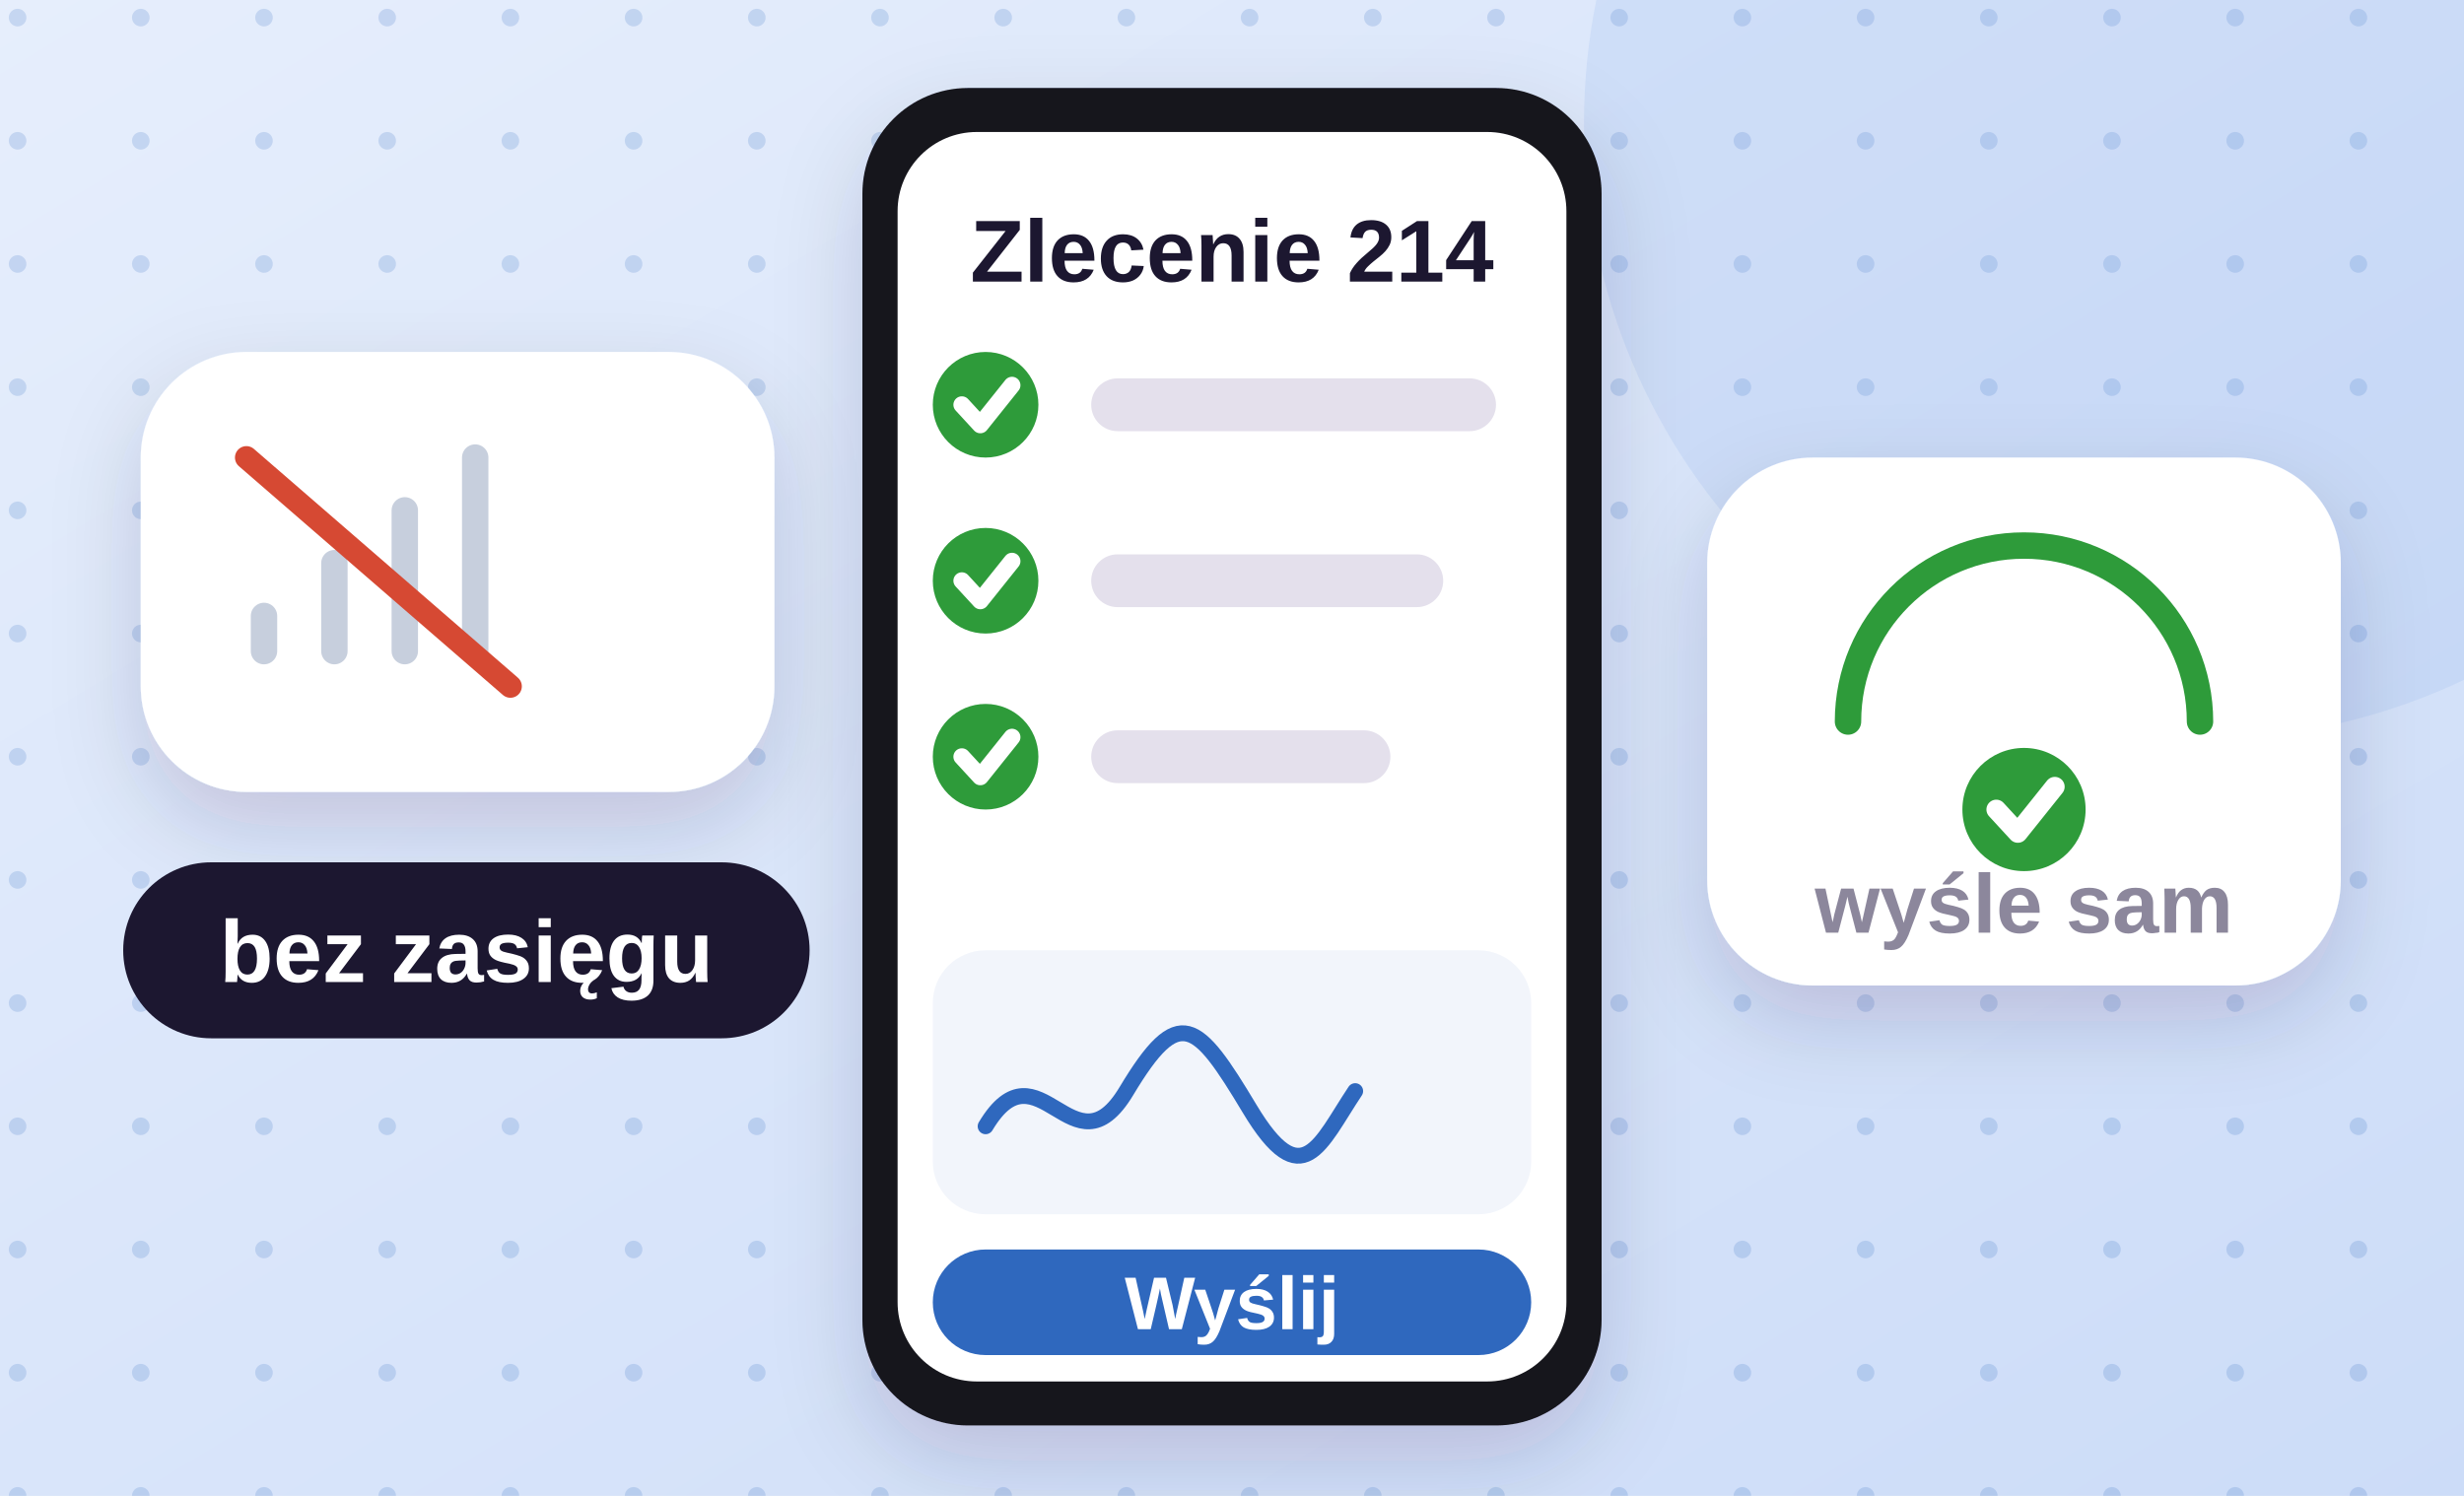
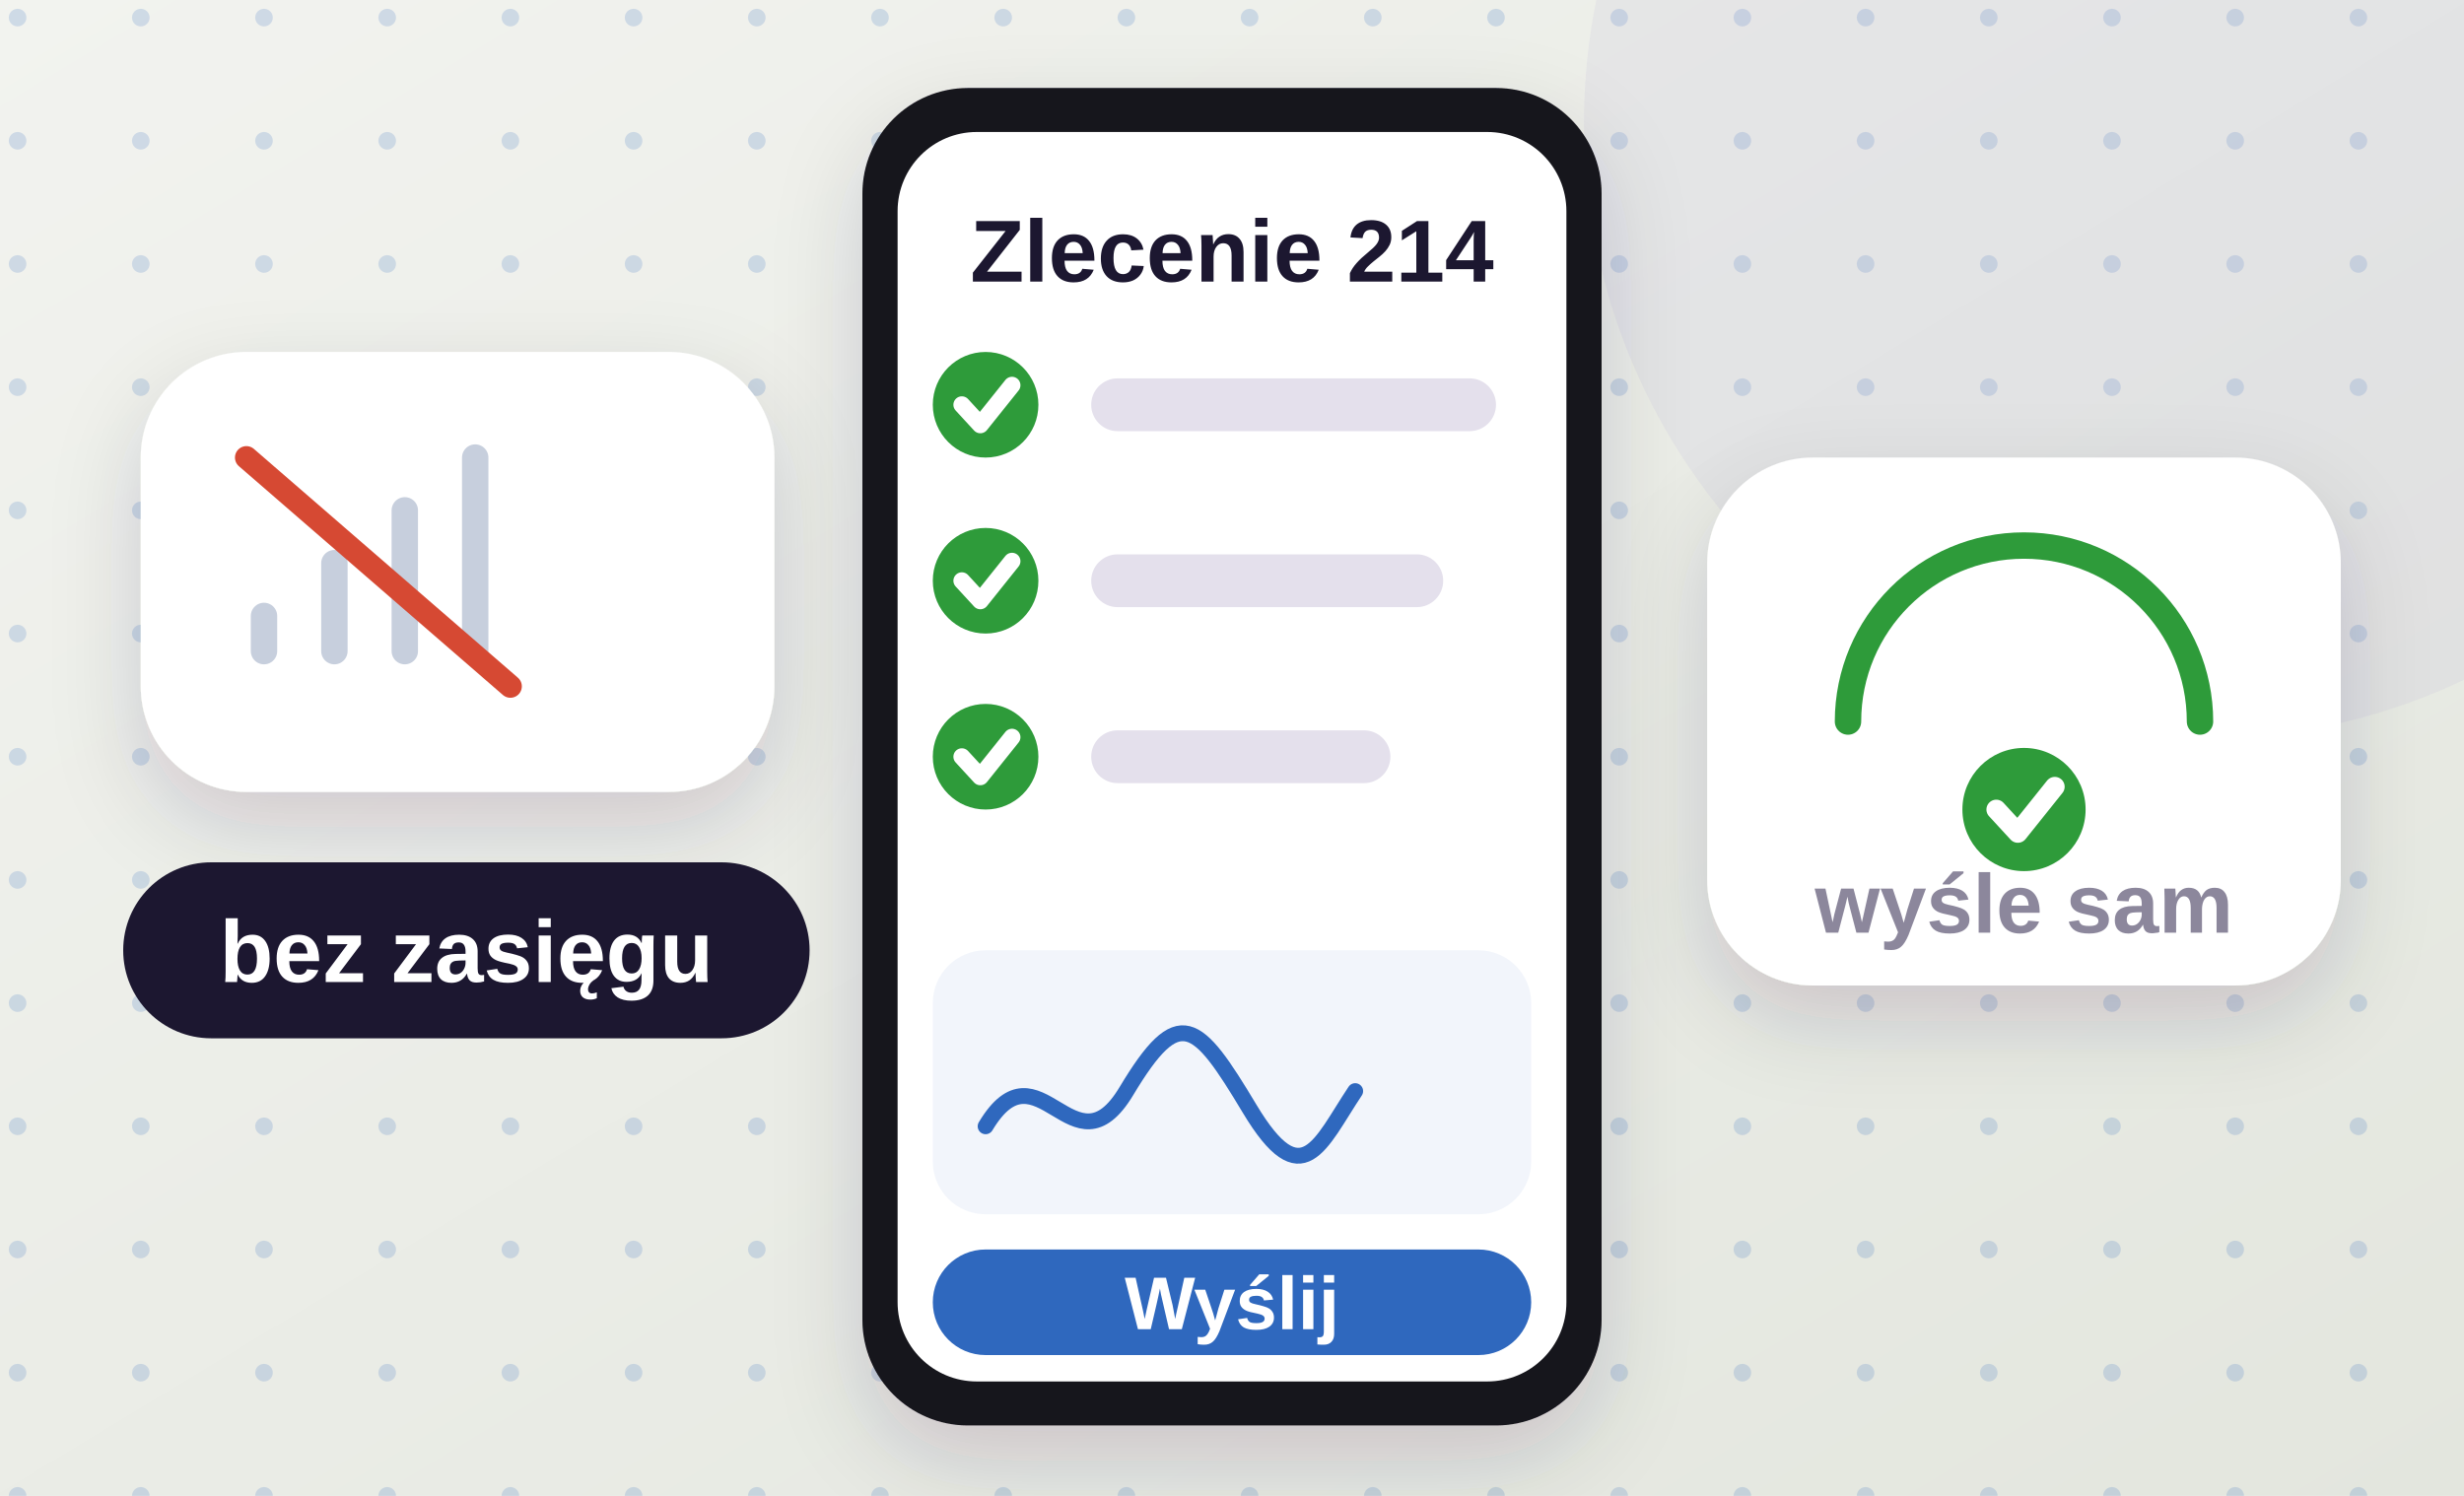
<svg xmlns="http://www.w3.org/2000/svg" viewBox="0 0 280 170" width="280" height="170">
  <defs>
    <linearGradient id="g" x1="0" y1="0" x2="1" y2="1">
-       <stop offset="0" stop-color="#E6EEFC" />
-       <stop offset="1" stop-color="#CCDCF8" />
+       <stop offset="0" stop-color="#F2F3EF" />
+       <stop offset="1" stop-color="#E3E6DE" />
    </linearGradient>
    <filter id="s" x="-20%" y="-20%" width="140%" height="150%">
      <feDropShadow dx="0" dy="4" stdDeviation="5" flood-color="#21123F" flood-opacity=".16" />
    </filter>
    <pattern id="d" width="14" height="14" patternUnits="userSpaceOnUse">
      <circle cx="2" cy="2" r="1" fill="#2F68BE" opacity=".18" />
    </pattern>
  </defs>
  <rect width="280" height="170" fill="url(#g)" />
  <rect width="280" height="170" fill="url(#d)" />
-   <circle cx="250" cy="14" r="70" fill="#7EA6E6" opacity=".16" />
+   <circle cx="250" cy="14" r="70" fill="#B9B0D6" opacity=".16" />
  <rect x="98" y="10" width="84" height="152" rx="12" fill="#15121F" filter="url(#s)" />
  <rect x="102" y="15" width="76" height="142" rx="9" fill="#FFFFFF" />
  <text x="140" y="32" font-family="Arial, Helvetica, sans-serif" font-size="10" font-weight="800" fill="#1C1730" text-anchor="middle">Zlecenie 214</text>
  <circle cx="112" cy="46" r="6" fill="#2E9B3A" />
  <path d="M109.3 46 l2.1 2.28 l3.6 -4.5" stroke="#FFFFFF" stroke-width="1.92" fill="none" stroke-linecap="round" stroke-linejoin="round" />
  <rect x="124" y="43" width="46" height="6" rx="3.0" fill="#E4E0EC" />
  <circle cx="112" cy="66" r="6" fill="#2E9B3A" />
  <path d="M109.3 66 l2.1 2.28 l3.6 -4.5" stroke="#FFFFFF" stroke-width="1.92" fill="none" stroke-linecap="round" stroke-linejoin="round" />
  <rect x="124" y="63" width="40" height="6" rx="3.0" fill="#E4E0EC" />
  <circle cx="112" cy="86" r="6" fill="#2E9B3A" />
  <path d="M109.3 86 l2.1 2.28 l3.6 -4.5" stroke="#FFFFFF" stroke-width="1.92" fill="none" stroke-linecap="round" stroke-linejoin="round" />
  <rect x="124" y="83" width="34" height="6" rx="3.0" fill="#E4E0EC" />
  <rect x="106" y="108" width="68" height="30" rx="6" fill="#F2F5FB" />
  <path d="M112 128 c6 -10 10 6 16 -4 s8 -8 14 2 s8 4 12 -2" stroke="#2F68BE" stroke-width="1.8" fill="none" stroke-linecap="round" stroke-linejoin="round" />
  <rect x="106" y="142" width="68" height="12" rx="6.0" fill="#2F68BE" />
  <text x="140.0" y="151.06" font-family="Arial, Helvetica, sans-serif" font-size="8.5" font-weight="800" fill="#FFFFFF" text-anchor="middle">Wyślij</text>
  <rect x="16" y="40" width="72" height="50" rx="12" fill="#FFFFFF" filter="url(#s)" />
  <path d="M30 74 v-4 M38 74 v-10 M46 74 v-16 M54 74 v-22" stroke="#C7CFDD" stroke-width="3" fill="none" stroke-linecap="round" stroke-linejoin="round" />
  <path d="M28 52 l30 26" stroke="#D64933" stroke-width="2.6" fill="none" stroke-linecap="round" stroke-linejoin="round" />
  <text x="52" y="84" font-family="Arial, Helvetica, sans-serif" font-size="1" font-weight="700" fill="#1C1730" text-anchor="start" />
  <rect x="14" y="98" width="78" height="20" rx="10.0" fill="#1C1730" />
  <text x="53.0" y="111.6" font-family="Arial, Helvetica, sans-serif" font-size="10" font-weight="800" fill="#FFFFFF" text-anchor="middle">bez zasięgu</text>
  <rect x="194" y="52" width="72" height="60" rx="12" fill="#FFFFFF" filter="url(#s)" />
  <path d="M210 82 a20 20 0 0 1 40 0" stroke="#2E9B3A" stroke-width="3" fill="none" stroke-linecap="round" stroke-linejoin="round" />
  <circle cx="230" cy="92" r="7" fill="#2E9B3A" />
  <path d="M226.85 92 l2.45 2.66 l4.2 -5.25" stroke="#FFFFFF" stroke-width="2.24" fill="none" stroke-linecap="round" stroke-linejoin="round" />
  <text x="230" y="106" font-family="Arial, Helvetica, sans-serif" font-size="9.5" font-weight="800" fill="#8C879C" text-anchor="middle">wyśle sam</text>
</svg>
